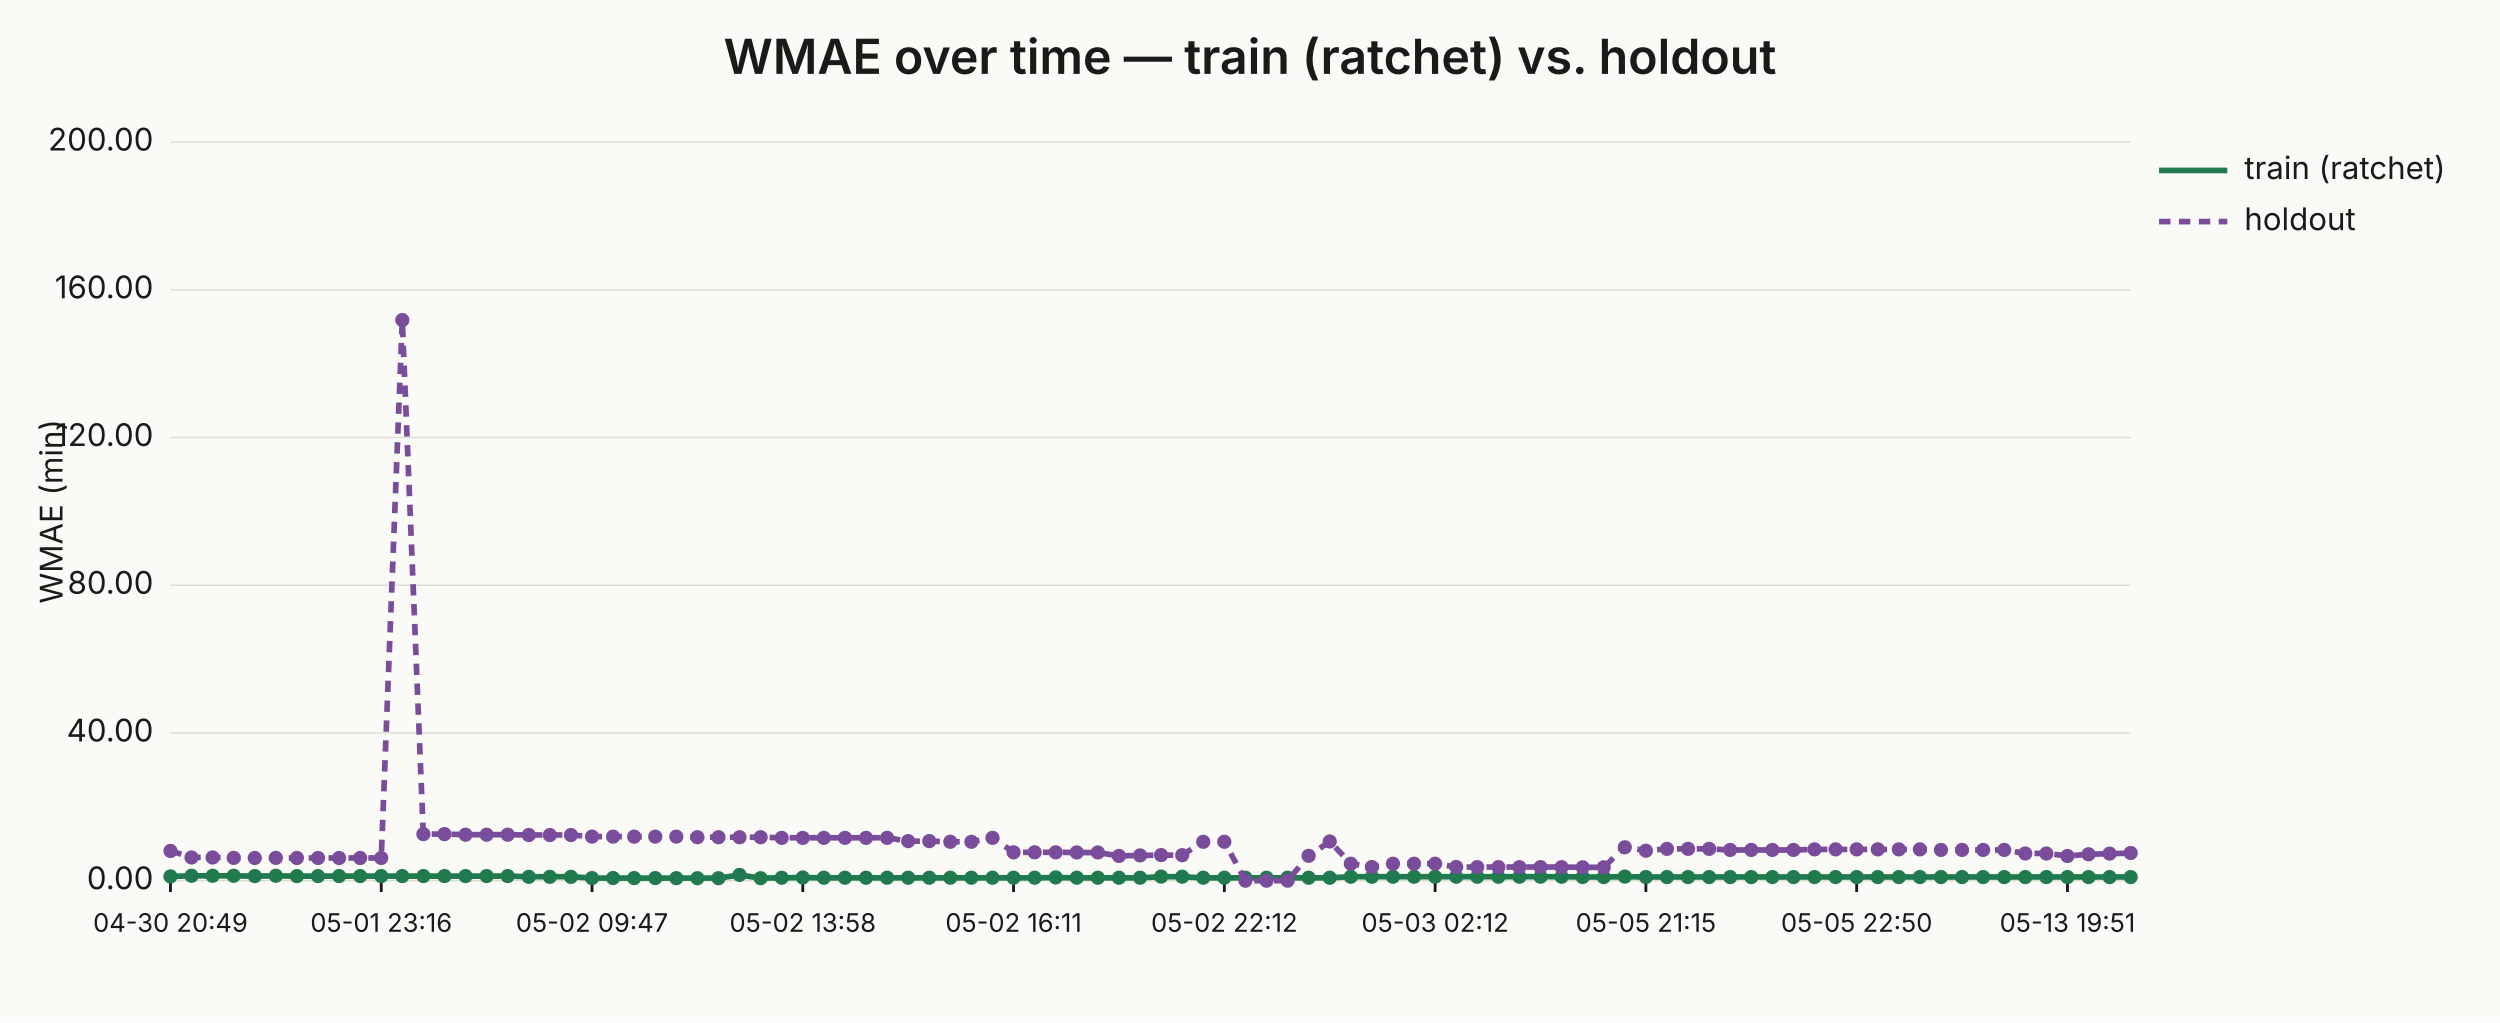
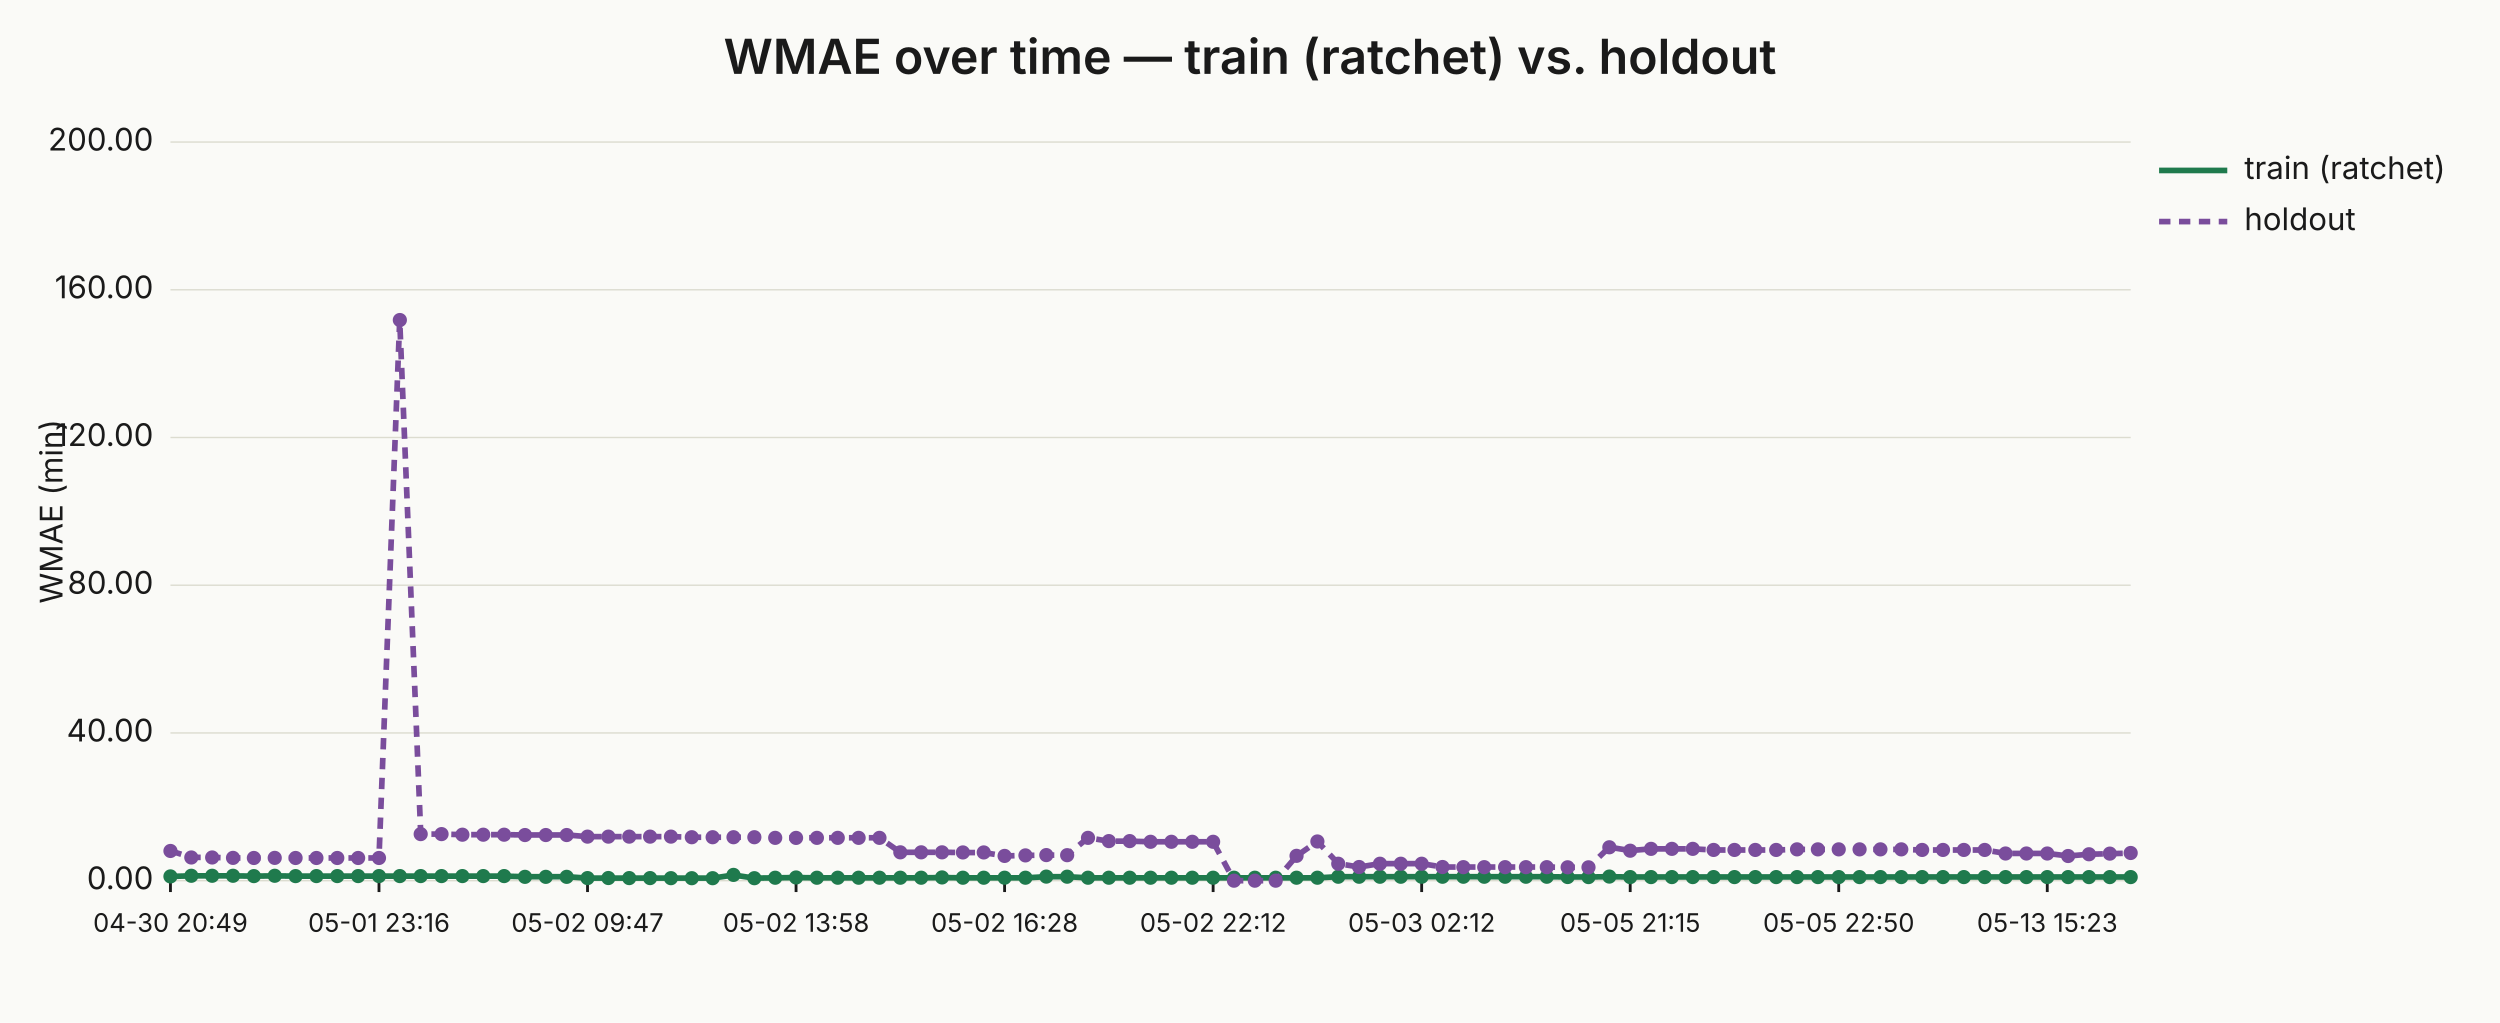
<svg xmlns="http://www.w3.org/2000/svg" viewBox="0 0 880 360" width="880" height="360" font-family="-apple-system, BlinkMacSystemFont, 'Segoe UI', system-ui, sans-serif" font-size="11">
  <rect width="880" height="360" fill="#fafaf7" />
  <text x="440" y="26" text-anchor="middle" fill="#1a1a1a" font-size="17" font-weight="600">WMAE over time — train (ratchet) vs. holdout</text>
  <line x1="60" y1="310" x2="750" y2="310" stroke="#dcdcd0" stroke-width="0.5" />
  <text x="54" y="313" text-anchor="end" fill="#1a1a1a">0.00</text>
  <line x1="60" y1="258" x2="750" y2="258" stroke="#dcdcd0" stroke-width="0.5" />
  <text x="54" y="261" text-anchor="end" fill="#1a1a1a">40.00</text>
  <line x1="60" y1="206" x2="750" y2="206" stroke="#dcdcd0" stroke-width="0.5" />
  <text x="54" y="209" text-anchor="end" fill="#1a1a1a">80.00</text>
  <line x1="60" y1="154" x2="750" y2="154" stroke="#dcdcd0" stroke-width="0.5" />
  <text x="54" y="157" text-anchor="end" fill="#1a1a1a">120.00</text>
  <line x1="60" y1="102" x2="750" y2="102" stroke="#dcdcd0" stroke-width="0.5" />
  <text x="54" y="105" text-anchor="end" fill="#1a1a1a">160.00</text>
  <line x1="60" y1="50" x2="750" y2="50" stroke="#dcdcd0" stroke-width="0.5" />
  <text x="54" y="53" text-anchor="end" fill="#1a1a1a">200.00</text>
  <line x1="60" y1="310" x2="60" y2="314" stroke="#1a1a1a" />
  <text x="60" y="328" text-anchor="middle" fill="#1a1a1a" font-size="9">04-30 20:49</text>
-   <line x1="134.194" y1="310" x2="134.194" y2="314" stroke="#1a1a1a" />
-   <text x="134.194" y="328" text-anchor="middle" fill="#1a1a1a" font-size="9">05-01 23:16</text>
-   <line x1="208.387" y1="310" x2="208.387" y2="314" stroke="#1a1a1a" />
-   <text x="208.387" y="328" text-anchor="middle" fill="#1a1a1a" font-size="9">05-02 09:47</text>
-   <line x1="282.581" y1="310" x2="282.581" y2="314" stroke="#1a1a1a" />
-   <text x="282.581" y="328" text-anchor="middle" fill="#1a1a1a" font-size="9">05-02 13:58</text>
-   <line x1="356.774" y1="310" x2="356.774" y2="314" stroke="#1a1a1a" />
-   <text x="356.774" y="328" text-anchor="middle" fill="#1a1a1a" font-size="9">05-02 16:11</text>
-   <line x1="430.968" y1="310" x2="430.968" y2="314" stroke="#1a1a1a" />
-   <text x="430.968" y="328" text-anchor="middle" fill="#1a1a1a" font-size="9">05-02 22:12</text>
-   <line x1="505.161" y1="310" x2="505.161" y2="314" stroke="#1a1a1a" />
-   <text x="505.161" y="328" text-anchor="middle" fill="#1a1a1a" font-size="9">05-03 02:12</text>
-   <line x1="579.355" y1="310" x2="579.355" y2="314" stroke="#1a1a1a" />
-   <text x="579.355" y="328" text-anchor="middle" fill="#1a1a1a" font-size="9">05-05 21:15</text>
-   <line x1="653.548" y1="310" x2="653.548" y2="314" stroke="#1a1a1a" />
-   <text x="653.548" y="328" text-anchor="middle" fill="#1a1a1a" font-size="9">05-05 22:50</text>
-   <line x1="727.742" y1="310" x2="727.742" y2="314" stroke="#1a1a1a" />
-   <text x="727.742" y="328" text-anchor="middle" fill="#1a1a1a" font-size="9">05-13 19:51</text>
+   <line x1="133.404" y1="310" x2="133.404" y2="314" stroke="#1a1a1a" />
+   <text x="133.404" y="328" text-anchor="middle" fill="#1a1a1a" font-size="9">05-01 23:16</text>
+   <line x1="206.809" y1="310" x2="206.809" y2="314" stroke="#1a1a1a" />
+   <text x="206.809" y="328" text-anchor="middle" fill="#1a1a1a" font-size="9">05-02 09:47</text>
+   <line x1="280.213" y1="310" x2="280.213" y2="314" stroke="#1a1a1a" />
+   <text x="280.213" y="328" text-anchor="middle" fill="#1a1a1a" font-size="9">05-02 13:58</text>
+   <line x1="353.617" y1="310" x2="353.617" y2="314" stroke="#1a1a1a" />
+   <text x="353.617" y="328" text-anchor="middle" fill="#1a1a1a" font-size="9">05-02 16:28</text>
+   <line x1="427.021" y1="310" x2="427.021" y2="314" stroke="#1a1a1a" />
+   <text x="427.021" y="328" text-anchor="middle" fill="#1a1a1a" font-size="9">05-02 22:12</text>
+   <line x1="500.426" y1="310" x2="500.426" y2="314" stroke="#1a1a1a" />
+   <text x="500.426" y="328" text-anchor="middle" fill="#1a1a1a" font-size="9">05-03 02:12</text>
+   <line x1="573.83" y1="310" x2="573.83" y2="314" stroke="#1a1a1a" />
+   <text x="573.83" y="328" text-anchor="middle" fill="#1a1a1a" font-size="9">05-05 21:15</text>
+   <line x1="647.234" y1="310" x2="647.234" y2="314" stroke="#1a1a1a" />
+   <text x="647.234" y="328" text-anchor="middle" fill="#1a1a1a" font-size="9">05-05 22:50</text>
+   <line x1="720.638" y1="310" x2="720.638" y2="314" stroke="#1a1a1a" />
+   <text x="720.638" y="328" text-anchor="middle" fill="#1a1a1a" font-size="9">05-13 15:23</text>
  <text x="22" y="180" transform="rotate(-90 22 180)" text-anchor="middle" fill="#1a1a1a">WMAE (min)</text>
-   <path d="M60.0,308.5 L67.4,308.3 L74.8,308.3 L82.3,308.3 L89.7,308.4 L97.1,308.3 L104.5,308.4 L111.9,308.4 L119.4,308.4 L126.8,308.4 L134.2,308.4 L141.6,308.4 L149.0,308.4 L156.5,308.4 L163.9,308.4 L171.3,308.4 L178.7,308.4 L186.1,308.6 L193.5,308.6 L201.0,308.6 L208.4,309.1 L215.8,309.1 L223.2,309.1 L230.6,309.1 L238.1,309.1 L245.5,309.1 L252.9,309.1 L260.3,308.0 L267.7,309.1 L275.2,309.0 L282.6,308.9 L290.0,309.0 L297.4,309.0 L304.8,309.0 L312.3,309.0 L319.7,309.0 L327.1,309.0 L334.5,309.0 L341.9,309.0 L349.4,309.0 L356.8,309.0 L364.2,309.0 L371.6,308.9 L379.0,309.0 L386.5,309.0 L393.9,309.0 L401.3,309.0 L408.7,308.6 L416.1,308.6 L423.5,309.0 L431.0,309.0 L438.4,309.0 L445.8,309.0 L453.2,309.0 L460.6,309.0 L468.1,309.0 L475.5,308.6 L482.9,308.6 L490.3,308.6 L497.7,308.6 L505.2,308.6 L512.6,308.6 L520.0,308.6 L527.4,308.6 L534.8,308.6 L542.3,308.6 L549.7,308.6 L557.1,308.7 L564.5,308.7 L571.9,308.6 L579.4,308.7 L586.8,308.7 L594.2,308.7 L601.6,308.7 L609.0,308.7 L616.5,308.7 L623.9,308.7 L631.3,308.7 L638.7,308.7 L646.1,308.7 L653.5,308.7 L661.0,308.7 L668.4,308.7 L675.8,308.7 L683.2,308.7 L690.6,308.7 L698.1,308.7 L705.5,308.7 L712.9,308.7 L720.3,308.7 L727.7,308.7 L735.2,308.7 L742.6,308.7 L750.0,308.7" fill="none" stroke="#1f7a4d" stroke-width="2" />
+   <path d="M60.0,308.5 L67.3,308.3 L74.7,308.3 L82.0,308.3 L89.4,308.4 L96.7,308.3 L104.0,308.4 L111.4,308.4 L118.7,308.4 L126.1,308.4 L133.4,308.4 L140.7,308.4 L148.1,308.4 L155.4,308.4 L162.8,308.4 L170.1,308.4 L177.4,308.4 L184.8,308.6 L192.1,308.6 L199.5,308.6 L206.8,309.1 L214.1,309.1 L221.5,309.1 L228.8,309.1 L236.2,309.1 L243.5,309.1 L250.9,309.1 L258.2,308.0 L265.5,309.1 L272.9,309.0 L280.2,308.9 L287.6,309.0 L294.9,309.0 L302.2,309.0 L309.6,309.0 L316.9,309.0 L324.3,309.0 L331.6,308.9 L338.9,309.0 L346.3,309.0 L353.6,309.0 L361.0,309.0 L368.3,308.6 L375.6,308.6 L383.0,309.0 L390.3,309.0 L397.7,309.0 L405.0,309.0 L412.3,309.0 L419.7,309.0 L427.0,309.0 L434.4,309.0 L441.7,309.0 L449.0,309.0 L456.4,309.0 L463.7,309.0 L471.1,308.6 L478.4,308.6 L485.7,308.6 L493.1,308.6 L500.4,308.6 L507.8,308.6 L515.1,308.6 L522.4,308.6 L529.8,308.6 L537.1,308.6 L544.5,308.6 L551.8,308.7 L559.1,308.7 L566.5,308.6 L573.8,308.7 L581.2,308.7 L588.5,308.7 L595.9,308.7 L603.2,308.7 L610.5,308.7 L617.9,308.7 L625.2,308.7 L632.6,308.7 L639.9,308.7 L647.2,308.7 L654.6,308.7 L661.9,308.7 L669.3,308.7 L676.6,308.7 L683.9,308.7 L691.3,308.7 L698.6,308.7 L706.0,308.7 L713.3,308.7 L720.6,308.7 L728.0,308.7 L735.3,308.7 L742.7,308.7 L750.0,308.7" fill="none" stroke="#1f7a4d" stroke-width="2" />
  <circle cx="60" cy="308.497" r="2.5" fill="#1f7a4d" />
-   <circle cx="67.419" cy="308.271" r="2.5" fill="#1f7a4d" />
-   <circle cx="74.839" cy="308.271" r="2.5" fill="#1f7a4d" />
-   <circle cx="82.258" cy="308.271" r="2.5" fill="#1f7a4d" />
-   <circle cx="89.677" cy="308.389" r="2.5" fill="#1f7a4d" />
-   <circle cx="97.097" cy="308.271" r="2.5" fill="#1f7a4d" />
-   <circle cx="104.516" cy="308.389" r="2.5" fill="#1f7a4d" />
-   <circle cx="111.935" cy="308.379" r="2.5" fill="#1f7a4d" />
-   <circle cx="119.355" cy="308.379" r="2.5" fill="#1f7a4d" />
-   <circle cx="126.774" cy="308.379" r="2.5" fill="#1f7a4d" />
-   <circle cx="134.194" cy="308.379" r="2.5" fill="#1f7a4d" />
-   <circle cx="141.613" cy="308.379" r="2.5" fill="#1f7a4d" />
-   <circle cx="149.032" cy="308.379" r="2.5" fill="#1f7a4d" />
-   <circle cx="156.452" cy="308.379" r="2.5" fill="#1f7a4d" />
-   <circle cx="163.871" cy="308.379" r="2.5" fill="#1f7a4d" />
-   <circle cx="171.29" cy="308.379" r="2.5" fill="#1f7a4d" />
-   <circle cx="178.71" cy="308.379" r="2.5" fill="#1f7a4d" />
-   <circle cx="186.129" cy="308.649" r="2.5" fill="#1f7a4d" />
-   <circle cx="193.548" cy="308.649" r="2.5" fill="#1f7a4d" />
-   <circle cx="200.968" cy="308.649" r="2.5" fill="#1f7a4d" />
-   <circle cx="208.387" cy="309.085" r="2.5" fill="#1f7a4d" />
-   <circle cx="215.806" cy="309.063" r="2.5" fill="#1f7a4d" />
-   <circle cx="223.226" cy="309.085" r="2.5" fill="#1f7a4d" />
-   <circle cx="230.645" cy="309.085" r="2.5" fill="#1f7a4d" />
-   <circle cx="238.065" cy="309.114" r="2.5" fill="#1f7a4d" />
-   <circle cx="245.484" cy="309.125" r="2.5" fill="#1f7a4d" />
-   <circle cx="252.903" cy="309.125" r="2.5" fill="#1f7a4d" />
-   <circle cx="260.323" cy="307.963" r="2.5" fill="#1f7a4d" />
-   <circle cx="267.742" cy="309.125" r="2.5" fill="#1f7a4d" />
-   <circle cx="275.161" cy="308.963" r="2.5" fill="#1f7a4d" />
-   <circle cx="282.581" cy="308.873" r="2.5" fill="#1f7a4d" />
-   <circle cx="290" cy="308.963" r="2.5" fill="#1f7a4d" />
-   <circle cx="297.419" cy="308.957" r="2.5" fill="#1f7a4d" />
-   <circle cx="304.839" cy="308.957" r="2.5" fill="#1f7a4d" />
-   <circle cx="312.258" cy="308.957" r="2.5" fill="#1f7a4d" />
-   <circle cx="319.677" cy="308.957" r="2.5" fill="#1f7a4d" />
-   <circle cx="327.097" cy="308.957" r="2.5" fill="#1f7a4d" />
-   <circle cx="334.516" cy="308.957" r="2.5" fill="#1f7a4d" />
-   <circle cx="341.935" cy="308.957" r="2.5" fill="#1f7a4d" />
-   <circle cx="349.355" cy="308.957" r="2.5" fill="#1f7a4d" />
-   <circle cx="356.774" cy="308.957" r="2.5" fill="#1f7a4d" />
-   <circle cx="364.194" cy="308.957" r="2.5" fill="#1f7a4d" />
-   <circle cx="371.613" cy="308.858" r="2.5" fill="#1f7a4d" />
-   <circle cx="379.032" cy="308.957" r="2.5" fill="#1f7a4d" />
-   <circle cx="386.452" cy="308.957" r="2.5" fill="#1f7a4d" />
-   <circle cx="393.871" cy="308.957" r="2.5" fill="#1f7a4d" />
-   <circle cx="401.29" cy="308.957" r="2.5" fill="#1f7a4d" />
-   <circle cx="408.71" cy="308.565" r="2.5" fill="#1f7a4d" />
-   <circle cx="416.129" cy="308.598" r="2.5" fill="#1f7a4d" />
-   <circle cx="423.548" cy="308.957" r="2.5" fill="#1f7a4d" />
-   <circle cx="430.968" cy="308.957" r="2.5" fill="#1f7a4d" />
-   <circle cx="438.387" cy="308.957" r="2.5" fill="#1f7a4d" />
-   <circle cx="445.806" cy="308.957" r="2.5" fill="#1f7a4d" />
-   <circle cx="453.226" cy="308.957" r="2.5" fill="#1f7a4d" />
-   <circle cx="460.645" cy="308.957" r="2.5" fill="#1f7a4d" />
-   <circle cx="468.065" cy="308.957" r="2.5" fill="#1f7a4d" />
-   <circle cx="475.484" cy="308.613" r="2.5" fill="#1f7a4d" />
-   <circle cx="482.903" cy="308.613" r="2.5" fill="#1f7a4d" />
-   <circle cx="490.323" cy="308.613" r="2.5" fill="#1f7a4d" />
-   <circle cx="497.742" cy="308.613" r="2.5" fill="#1f7a4d" />
-   <circle cx="505.161" cy="308.613" r="2.5" fill="#1f7a4d" />
-   <circle cx="512.581" cy="308.613" r="2.5" fill="#1f7a4d" />
-   <circle cx="520" cy="308.613" r="2.5" fill="#1f7a4d" />
-   <circle cx="527.419" cy="308.613" r="2.5" fill="#1f7a4d" />
-   <circle cx="534.839" cy="308.613" r="2.5" fill="#1f7a4d" />
-   <circle cx="542.258" cy="308.613" r="2.5" fill="#1f7a4d" />
-   <circle cx="549.677" cy="308.613" r="2.5" fill="#1f7a4d" />
-   <circle cx="557.097" cy="308.709" r="2.5" fill="#1f7a4d" />
-   <circle cx="564.516" cy="308.732" r="2.5" fill="#1f7a4d" />
-   <circle cx="571.935" cy="308.552" r="2.5" fill="#1f7a4d" />
-   <circle cx="579.355" cy="308.732" r="2.5" fill="#1f7a4d" />
-   <circle cx="586.774" cy="308.732" r="2.5" fill="#1f7a4d" />
-   <circle cx="594.194" cy="308.732" r="2.5" fill="#1f7a4d" />
-   <circle cx="601.613" cy="308.732" r="2.5" fill="#1f7a4d" />
-   <circle cx="609.032" cy="308.732" r="2.5" fill="#1f7a4d" />
-   <circle cx="616.452" cy="308.732" r="2.5" fill="#1f7a4d" />
-   <circle cx="623.871" cy="308.732" r="2.5" fill="#1f7a4d" />
-   <circle cx="631.29" cy="308.732" r="2.5" fill="#1f7a4d" />
-   <circle cx="638.71" cy="308.732" r="2.5" fill="#1f7a4d" />
-   <circle cx="646.129" cy="308.732" r="2.5" fill="#1f7a4d" />
-   <circle cx="653.548" cy="308.732" r="2.5" fill="#1f7a4d" />
-   <circle cx="660.968" cy="308.732" r="2.5" fill="#1f7a4d" />
-   <circle cx="668.387" cy="308.732" r="2.5" fill="#1f7a4d" />
-   <circle cx="675.806" cy="308.732" r="2.5" fill="#1f7a4d" />
-   <circle cx="683.226" cy="308.732" r="2.5" fill="#1f7a4d" />
-   <circle cx="690.645" cy="308.732" r="2.5" fill="#1f7a4d" />
-   <circle cx="698.065" cy="308.732" r="2.5" fill="#1f7a4d" />
-   <circle cx="705.484" cy="308.732" r="2.5" fill="#1f7a4d" />
-   <circle cx="712.903" cy="308.732" r="2.5" fill="#1f7a4d" />
-   <circle cx="720.323" cy="308.732" r="2.5" fill="#1f7a4d" />
-   <circle cx="727.742" cy="308.732" r="2.5" fill="#1f7a4d" />
-   <circle cx="735.161" cy="308.732" r="2.5" fill="#1f7a4d" />
-   <circle cx="742.581" cy="308.732" r="2.5" fill="#1f7a4d" />
+   <circle cx="67.34" cy="308.271" r="2.5" fill="#1f7a4d" />
+   <circle cx="74.681" cy="308.271" r="2.5" fill="#1f7a4d" />
+   <circle cx="82.021" cy="308.271" r="2.5" fill="#1f7a4d" />
+   <circle cx="89.362" cy="308.389" r="2.5" fill="#1f7a4d" />
+   <circle cx="96.702" cy="308.271" r="2.5" fill="#1f7a4d" />
+   <circle cx="104.043" cy="308.389" r="2.5" fill="#1f7a4d" />
+   <circle cx="111.383" cy="308.379" r="2.5" fill="#1f7a4d" />
+   <circle cx="118.723" cy="308.379" r="2.5" fill="#1f7a4d" />
+   <circle cx="126.064" cy="308.379" r="2.5" fill="#1f7a4d" />
+   <circle cx="133.404" cy="308.379" r="2.5" fill="#1f7a4d" />
+   <circle cx="140.745" cy="308.379" r="2.5" fill="#1f7a4d" />
+   <circle cx="148.085" cy="308.379" r="2.5" fill="#1f7a4d" />
+   <circle cx="155.426" cy="308.379" r="2.5" fill="#1f7a4d" />
+   <circle cx="162.766" cy="308.379" r="2.5" fill="#1f7a4d" />
+   <circle cx="170.106" cy="308.379" r="2.5" fill="#1f7a4d" />
+   <circle cx="177.447" cy="308.379" r="2.5" fill="#1f7a4d" />
+   <circle cx="184.787" cy="308.649" r="2.5" fill="#1f7a4d" />
+   <circle cx="192.128" cy="308.649" r="2.5" fill="#1f7a4d" />
+   <circle cx="199.468" cy="308.649" r="2.5" fill="#1f7a4d" />
+   <circle cx="206.809" cy="309.085" r="2.5" fill="#1f7a4d" />
+   <circle cx="214.149" cy="309.063" r="2.5" fill="#1f7a4d" />
+   <circle cx="221.489" cy="309.085" r="2.5" fill="#1f7a4d" />
+   <circle cx="228.83" cy="309.085" r="2.5" fill="#1f7a4d" />
+   <circle cx="236.17" cy="309.114" r="2.5" fill="#1f7a4d" />
+   <circle cx="243.511" cy="309.125" r="2.5" fill="#1f7a4d" />
+   <circle cx="250.851" cy="309.125" r="2.5" fill="#1f7a4d" />
+   <circle cx="258.191" cy="307.963" r="2.5" fill="#1f7a4d" />
+   <circle cx="265.532" cy="309.125" r="2.5" fill="#1f7a4d" />
+   <circle cx="272.872" cy="308.963" r="2.5" fill="#1f7a4d" />
+   <circle cx="280.213" cy="308.873" r="2.5" fill="#1f7a4d" />
+   <circle cx="287.553" cy="308.963" r="2.5" fill="#1f7a4d" />
+   <circle cx="294.894" cy="308.957" r="2.5" fill="#1f7a4d" />
+   <circle cx="302.234" cy="308.957" r="2.5" fill="#1f7a4d" />
+   <circle cx="309.574" cy="308.957" r="2.5" fill="#1f7a4d" />
+   <circle cx="316.915" cy="308.957" r="2.5" fill="#1f7a4d" />
+   <circle cx="324.255" cy="308.957" r="2.5" fill="#1f7a4d" />
+   <circle cx="331.596" cy="308.858" r="2.5" fill="#1f7a4d" />
+   <circle cx="338.936" cy="308.957" r="2.5" fill="#1f7a4d" />
+   <circle cx="346.277" cy="308.957" r="2.5" fill="#1f7a4d" />
+   <circle cx="353.617" cy="308.957" r="2.5" fill="#1f7a4d" />
+   <circle cx="360.957" cy="308.957" r="2.5" fill="#1f7a4d" />
+   <circle cx="368.298" cy="308.565" r="2.5" fill="#1f7a4d" />
+   <circle cx="375.638" cy="308.598" r="2.5" fill="#1f7a4d" />
+   <circle cx="382.979" cy="308.957" r="2.5" fill="#1f7a4d" />
+   <circle cx="390.319" cy="308.957" r="2.5" fill="#1f7a4d" />
+   <circle cx="397.66" cy="308.957" r="2.5" fill="#1f7a4d" />
+   <circle cx="405" cy="308.957" r="2.5" fill="#1f7a4d" />
+   <circle cx="412.34" cy="308.957" r="2.5" fill="#1f7a4d" />
+   <circle cx="419.681" cy="308.957" r="2.5" fill="#1f7a4d" />
+   <circle cx="427.021" cy="308.957" r="2.5" fill="#1f7a4d" />
+   <circle cx="434.362" cy="308.957" r="2.5" fill="#1f7a4d" />
+   <circle cx="441.702" cy="308.957" r="2.5" fill="#1f7a4d" />
+   <circle cx="449.043" cy="308.957" r="2.5" fill="#1f7a4d" />
+   <circle cx="456.383" cy="308.957" r="2.5" fill="#1f7a4d" />
+   <circle cx="463.723" cy="308.957" r="2.5" fill="#1f7a4d" />
+   <circle cx="471.064" cy="308.613" r="2.5" fill="#1f7a4d" />
+   <circle cx="478.404" cy="308.613" r="2.5" fill="#1f7a4d" />
+   <circle cx="485.745" cy="308.613" r="2.5" fill="#1f7a4d" />
+   <circle cx="493.085" cy="308.613" r="2.5" fill="#1f7a4d" />
+   <circle cx="500.426" cy="308.613" r="2.5" fill="#1f7a4d" />
+   <circle cx="507.766" cy="308.613" r="2.5" fill="#1f7a4d" />
+   <circle cx="515.106" cy="308.613" r="2.5" fill="#1f7a4d" />
+   <circle cx="522.447" cy="308.613" r="2.5" fill="#1f7a4d" />
+   <circle cx="529.787" cy="308.613" r="2.5" fill="#1f7a4d" />
+   <circle cx="537.128" cy="308.613" r="2.5" fill="#1f7a4d" />
+   <circle cx="544.468" cy="308.613" r="2.5" fill="#1f7a4d" />
+   <circle cx="551.809" cy="308.709" r="2.5" fill="#1f7a4d" />
+   <circle cx="559.149" cy="308.732" r="2.5" fill="#1f7a4d" />
+   <circle cx="566.489" cy="308.552" r="2.5" fill="#1f7a4d" />
+   <circle cx="573.83" cy="308.732" r="2.5" fill="#1f7a4d" />
+   <circle cx="581.17" cy="308.732" r="2.5" fill="#1f7a4d" />
+   <circle cx="588.511" cy="308.732" r="2.5" fill="#1f7a4d" />
+   <circle cx="595.851" cy="308.732" r="2.5" fill="#1f7a4d" />
+   <circle cx="603.191" cy="308.732" r="2.5" fill="#1f7a4d" />
+   <circle cx="610.532" cy="308.732" r="2.5" fill="#1f7a4d" />
+   <circle cx="617.872" cy="308.732" r="2.5" fill="#1f7a4d" />
+   <circle cx="625.213" cy="308.732" r="2.5" fill="#1f7a4d" />
+   <circle cx="632.553" cy="308.732" r="2.5" fill="#1f7a4d" />
+   <circle cx="639.894" cy="308.732" r="2.5" fill="#1f7a4d" />
+   <circle cx="647.234" cy="308.732" r="2.5" fill="#1f7a4d" />
+   <circle cx="654.574" cy="308.732" r="2.5" fill="#1f7a4d" />
+   <circle cx="661.915" cy="308.732" r="2.5" fill="#1f7a4d" />
+   <circle cx="669.255" cy="308.732" r="2.5" fill="#1f7a4d" />
+   <circle cx="676.596" cy="308.732" r="2.5" fill="#1f7a4d" />
+   <circle cx="683.936" cy="308.732" r="2.5" fill="#1f7a4d" />
+   <circle cx="691.277" cy="308.732" r="2.5" fill="#1f7a4d" />
+   <circle cx="698.617" cy="308.732" r="2.5" fill="#1f7a4d" />
+   <circle cx="705.957" cy="308.732" r="2.5" fill="#1f7a4d" />
+   <circle cx="713.298" cy="308.732" r="2.5" fill="#1f7a4d" />
+   <circle cx="720.638" cy="308.732" r="2.5" fill="#1f7a4d" />
+   <circle cx="727.979" cy="308.732" r="2.5" fill="#1f7a4d" />
+   <circle cx="735.319" cy="308.732" r="2.5" fill="#1f7a4d" />
+   <circle cx="742.66" cy="308.732" r="2.5" fill="#1f7a4d" />
  <circle cx="750" cy="308.732" r="2.5" fill="#1f7a4d" />
-   <path d="M60.0,299.5 L67.4,301.8 L74.8,301.8 L82.3,302.0 L89.7,302.0 L97.1,302.0 L104.5,302.0 L111.9,302.0 L119.4,302.0 L126.8,302.0 L134.2,302.0 L141.6,112.7 L149.0,293.6 L156.5,293.6 L163.9,293.8 L171.3,293.8 L178.7,293.8 L186.1,293.9 L193.5,293.9 L201.0,293.9 L208.4,294.5 L215.8,294.5 L223.2,294.5 L230.6,294.5 L238.1,294.5 L245.5,294.7 L252.9,294.7 L260.3,294.7 L267.7,294.7 L275.2,294.9 L282.6,294.9 L290.0,294.9 L297.4,294.9 L304.8,294.9 L312.3,294.9 L319.7,296.1 L327.1,296.1 L334.5,296.3 L341.9,296.3 L349.4,294.9 L356.8,300.0 L364.2,300.0 L371.6,300.0 L379.0,300.1 L386.5,300.1 L393.9,301.3 L401.3,301.1 L408.7,301.0 L416.1,301.0 L423.5,296.3 L431.0,296.3 L438.4,310.0 L445.8,310.0 L453.2,310.0 L460.6,301.3 L468.1,296.2 L475.5,304.0 L482.9,305.2 L490.3,304.0 L497.7,304.0 L505.2,304.0 L512.6,305.2 L520.0,305.2 L527.4,305.2 L534.8,305.2 L542.3,305.2 L549.7,305.2 L557.1,305.3 L564.5,305.3 L571.9,298.2 L579.4,299.4 L586.8,298.8 L594.2,298.8 L601.6,298.8 L609.0,299.2 L616.5,299.2 L623.9,299.2 L631.3,299.2 L638.7,299.0 L646.1,299.0 L653.5,299.0 L661.0,299.0 L668.4,299.0 L675.8,299.0 L683.2,299.2 L690.6,299.2 L698.1,299.2 L705.5,299.2 L712.9,300.4 L720.3,300.4 L727.7,301.3 L735.2,300.7 L742.6,300.5 L750.0,300.3" fill="none" stroke="#7a4d9c" stroke-width="2" stroke-dasharray="4,3" />
+   <path d="M60.0,299.5 L67.3,301.8 L74.7,301.8 L82.0,302.0 L89.4,302.0 L96.7,302.0 L104.0,302.0 L111.4,302.0 L118.7,302.0 L126.1,302.0 L133.4,302.0 L140.7,112.7 L148.1,293.6 L155.4,293.6 L162.8,293.8 L170.1,293.8 L177.4,293.8 L184.8,293.9 L192.1,293.9 L199.5,293.9 L206.8,294.5 L214.1,294.5 L221.5,294.5 L228.8,294.5 L236.2,294.5 L243.5,294.7 L250.9,294.7 L258.2,294.7 L265.5,294.7 L272.9,294.9 L280.2,294.9 L287.6,294.9 L294.9,294.9 L302.2,294.9 L309.6,294.9 L316.9,300.0 L324.3,300.0 L331.6,300.0 L338.9,300.1 L346.3,300.1 L353.6,301.3 L361.0,301.1 L368.3,301.0 L375.6,301.0 L383.0,294.9 L390.3,296.1 L397.7,296.1 L405.0,296.3 L412.3,296.3 L419.7,296.3 L427.0,296.3 L434.4,310.0 L441.7,310.0 L449.0,310.0 L456.4,301.3 L463.7,296.2 L471.1,304.0 L478.4,305.2 L485.7,304.0 L493.1,304.0 L500.4,304.0 L507.8,305.2 L515.1,305.2 L522.4,305.2 L529.8,305.2 L537.1,305.2 L544.5,305.2 L551.8,305.3 L559.1,305.3 L566.5,298.2 L573.8,299.4 L581.2,298.8 L588.5,298.8 L595.9,298.8 L603.2,299.2 L610.5,299.2 L617.9,299.2 L625.2,299.2 L632.6,299.0 L639.9,299.0 L647.2,299.0 L654.6,299.0 L661.9,299.0 L669.3,299.0 L676.6,299.2 L683.9,299.2 L691.3,299.2 L698.6,299.2 L706.0,300.4 L713.3,300.4 L720.6,300.4 L728.0,301.3 L735.3,300.7 L742.7,300.5 L750.0,300.3" fill="none" stroke="#7a4d9c" stroke-width="2" stroke-dasharray="4,3" />
  <circle cx="60" cy="299.538" r="2.5" fill="#7a4d9c" />
-   <circle cx="67.419" cy="301.834" r="2.5" fill="#7a4d9c" />
-   <circle cx="74.839" cy="301.834" r="2.5" fill="#7a4d9c" />
-   <circle cx="82.258" cy="301.975" r="2.5" fill="#7a4d9c" />
-   <circle cx="89.677" cy="302.008" r="2.5" fill="#7a4d9c" />
-   <circle cx="97.097" cy="301.975" r="2.5" fill="#7a4d9c" />
-   <circle cx="104.516" cy="302.008" r="2.5" fill="#7a4d9c" />
-   <circle cx="111.935" cy="302.008" r="2.5" fill="#7a4d9c" />
-   <circle cx="119.355" cy="302.008" r="2.5" fill="#7a4d9c" />
-   <circle cx="126.774" cy="302.008" r="2.5" fill="#7a4d9c" />
-   <circle cx="134.194" cy="302.008" r="2.5" fill="#7a4d9c" />
-   <circle cx="141.613" cy="112.652" r="2.5" fill="#7a4d9c" />
-   <circle cx="149.032" cy="293.603" r="2.5" fill="#7a4d9c" />
-   <circle cx="156.452" cy="293.603" r="2.5" fill="#7a4d9c" />
-   <circle cx="163.871" cy="293.814" r="2.5" fill="#7a4d9c" />
-   <circle cx="171.29" cy="293.814" r="2.5" fill="#7a4d9c" />
-   <circle cx="178.71" cy="293.814" r="2.5" fill="#7a4d9c" />
-   <circle cx="186.129" cy="293.932" r="2.5" fill="#7a4d9c" />
-   <circle cx="193.548" cy="293.932" r="2.5" fill="#7a4d9c" />
-   <circle cx="200.968" cy="293.932" r="2.5" fill="#7a4d9c" />
-   <circle cx="208.387" cy="294.493" r="2.5" fill="#7a4d9c" />
-   <circle cx="215.806" cy="294.493" r="2.5" fill="#7a4d9c" />
-   <circle cx="223.226" cy="294.493" r="2.5" fill="#7a4d9c" />
-   <circle cx="230.645" cy="294.493" r="2.5" fill="#7a4d9c" />
-   <circle cx="238.065" cy="294.488" r="2.5" fill="#7a4d9c" />
-   <circle cx="245.484" cy="294.701" r="2.5" fill="#7a4d9c" />
-   <circle cx="252.903" cy="294.701" r="2.5" fill="#7a4d9c" />
-   <circle cx="260.323" cy="294.701" r="2.5" fill="#7a4d9c" />
-   <circle cx="267.742" cy="294.701" r="2.5" fill="#7a4d9c" />
-   <circle cx="275.161" cy="294.925" r="2.5" fill="#7a4d9c" />
-   <circle cx="282.581" cy="294.943" r="2.5" fill="#7a4d9c" />
-   <circle cx="290" cy="294.925" r="2.5" fill="#7a4d9c" />
-   <circle cx="297.419" cy="294.925" r="2.5" fill="#7a4d9c" />
-   <circle cx="304.839" cy="294.925" r="2.5" fill="#7a4d9c" />
-   <circle cx="312.258" cy="294.925" r="2.5" fill="#7a4d9c" />
-   <circle cx="319.677" cy="296.065" r="2.5" fill="#7a4d9c" />
-   <circle cx="327.097" cy="296.065" r="2.5" fill="#7a4d9c" />
-   <circle cx="334.516" cy="296.311" r="2.5" fill="#7a4d9c" />
-   <circle cx="341.935" cy="296.311" r="2.5" fill="#7a4d9c" />
-   <circle cx="349.355" cy="294.925" r="2.5" fill="#7a4d9c" />
-   <circle cx="356.774" cy="300.02" r="2.5" fill="#7a4d9c" />
-   <circle cx="364.194" cy="300.02" r="2.5" fill="#7a4d9c" />
-   <circle cx="371.613" cy="300.021" r="2.5" fill="#7a4d9c" />
-   <circle cx="379.032" cy="300.058" r="2.5" fill="#7a4d9c" />
-   <circle cx="386.452" cy="300.058" r="2.5" fill="#7a4d9c" />
-   <circle cx="393.871" cy="301.284" r="2.5" fill="#7a4d9c" />
-   <circle cx="401.29" cy="301.1" r="2.5" fill="#7a4d9c" />
-   <circle cx="408.71" cy="300.992" r="2.5" fill="#7a4d9c" />
-   <circle cx="416.129" cy="301.024" r="2.5" fill="#7a4d9c" />
-   <circle cx="423.548" cy="296.311" r="2.5" fill="#7a4d9c" />
-   <circle cx="430.968" cy="296.311" r="2.5" fill="#7a4d9c" />
-   <circle cx="438.387" cy="310" r="2.5" fill="#7a4d9c" />
-   <circle cx="445.806" cy="310" r="2.5" fill="#7a4d9c" />
-   <circle cx="453.226" cy="310" r="2.5" fill="#7a4d9c" />
-   <circle cx="460.645" cy="301.253" r="2.5" fill="#7a4d9c" />
-   <circle cx="468.065" cy="296.198" r="2.5" fill="#7a4d9c" />
-   <circle cx="475.484" cy="304.034" r="2.5" fill="#7a4d9c" />
-   <circle cx="482.903" cy="305.189" r="2.5" fill="#7a4d9c" />
-   <circle cx="490.323" cy="304.034" r="2.5" fill="#7a4d9c" />
-   <circle cx="497.742" cy="304.034" r="2.5" fill="#7a4d9c" />
-   <circle cx="505.161" cy="304.034" r="2.5" fill="#7a4d9c" />
-   <circle cx="512.581" cy="305.189" r="2.5" fill="#7a4d9c" />
-   <circle cx="520" cy="305.238" r="2.5" fill="#7a4d9c" />
-   <circle cx="527.419" cy="305.239" r="2.5" fill="#7a4d9c" />
-   <circle cx="534.839" cy="305.239" r="2.5" fill="#7a4d9c" />
-   <circle cx="542.258" cy="305.239" r="2.5" fill="#7a4d9c" />
-   <circle cx="549.677" cy="305.239" r="2.5" fill="#7a4d9c" />
-   <circle cx="557.097" cy="305.288" r="2.5" fill="#7a4d9c" />
-   <circle cx="564.516" cy="305.299" r="2.5" fill="#7a4d9c" />
-   <circle cx="571.935" cy="298.241" r="2.5" fill="#7a4d9c" />
-   <circle cx="579.355" cy="299.45" r="2.5" fill="#7a4d9c" />
-   <circle cx="586.774" cy="298.797" r="2.5" fill="#7a4d9c" />
-   <circle cx="594.194" cy="298.797" r="2.5" fill="#7a4d9c" />
-   <circle cx="601.613" cy="298.797" r="2.5" fill="#7a4d9c" />
-   <circle cx="609.032" cy="299.178" r="2.5" fill="#7a4d9c" />
-   <circle cx="616.452" cy="299.178" r="2.5" fill="#7a4d9c" />
-   <circle cx="623.871" cy="299.178" r="2.5" fill="#7a4d9c" />
-   <circle cx="631.29" cy="299.178" r="2.5" fill="#7a4d9c" />
-   <circle cx="638.71" cy="298.975" r="2.5" fill="#7a4d9c" />
-   <circle cx="646.129" cy="298.975" r="2.5" fill="#7a4d9c" />
-   <circle cx="653.548" cy="298.975" r="2.5" fill="#7a4d9c" />
-   <circle cx="660.968" cy="298.975" r="2.5" fill="#7a4d9c" />
-   <circle cx="668.387" cy="298.975" r="2.5" fill="#7a4d9c" />
-   <circle cx="675.806" cy="298.975" r="2.5" fill="#7a4d9c" />
-   <circle cx="683.226" cy="299.178" r="2.5" fill="#7a4d9c" />
-   <circle cx="690.645" cy="299.178" r="2.5" fill="#7a4d9c" />
-   <circle cx="698.065" cy="299.178" r="2.5" fill="#7a4d9c" />
-   <circle cx="705.484" cy="299.178" r="2.5" fill="#7a4d9c" />
-   <circle cx="712.903" cy="300.432" r="2.5" fill="#7a4d9c" />
-   <circle cx="720.323" cy="300.437" r="2.5" fill="#7a4d9c" />
-   <circle cx="727.742" cy="301.315" r="2.5" fill="#7a4d9c" />
-   <circle cx="735.161" cy="300.701" r="2.5" fill="#7a4d9c" />
-   <circle cx="742.581" cy="300.474" r="2.5" fill="#7a4d9c" />
+   <circle cx="67.34" cy="301.834" r="2.5" fill="#7a4d9c" />
+   <circle cx="74.681" cy="301.834" r="2.5" fill="#7a4d9c" />
+   <circle cx="82.021" cy="301.975" r="2.5" fill="#7a4d9c" />
+   <circle cx="89.362" cy="302.008" r="2.5" fill="#7a4d9c" />
+   <circle cx="96.702" cy="301.975" r="2.5" fill="#7a4d9c" />
+   <circle cx="104.043" cy="302.008" r="2.5" fill="#7a4d9c" />
+   <circle cx="111.383" cy="302.008" r="2.5" fill="#7a4d9c" />
+   <circle cx="118.723" cy="302.008" r="2.5" fill="#7a4d9c" />
+   <circle cx="126.064" cy="302.008" r="2.5" fill="#7a4d9c" />
+   <circle cx="133.404" cy="302.008" r="2.5" fill="#7a4d9c" />
+   <circle cx="140.745" cy="112.652" r="2.5" fill="#7a4d9c" />
+   <circle cx="148.085" cy="293.603" r="2.5" fill="#7a4d9c" />
+   <circle cx="155.426" cy="293.603" r="2.5" fill="#7a4d9c" />
+   <circle cx="162.766" cy="293.814" r="2.5" fill="#7a4d9c" />
+   <circle cx="170.106" cy="293.814" r="2.5" fill="#7a4d9c" />
+   <circle cx="177.447" cy="293.814" r="2.5" fill="#7a4d9c" />
+   <circle cx="184.787" cy="293.932" r="2.5" fill="#7a4d9c" />
+   <circle cx="192.128" cy="293.932" r="2.5" fill="#7a4d9c" />
+   <circle cx="199.468" cy="293.932" r="2.5" fill="#7a4d9c" />
+   <circle cx="206.809" cy="294.493" r="2.5" fill="#7a4d9c" />
+   <circle cx="214.149" cy="294.493" r="2.5" fill="#7a4d9c" />
+   <circle cx="221.489" cy="294.493" r="2.5" fill="#7a4d9c" />
+   <circle cx="228.83" cy="294.493" r="2.5" fill="#7a4d9c" />
+   <circle cx="236.17" cy="294.488" r="2.5" fill="#7a4d9c" />
+   <circle cx="243.511" cy="294.701" r="2.5" fill="#7a4d9c" />
+   <circle cx="250.851" cy="294.701" r="2.5" fill="#7a4d9c" />
+   <circle cx="258.191" cy="294.701" r="2.5" fill="#7a4d9c" />
+   <circle cx="265.532" cy="294.701" r="2.5" fill="#7a4d9c" />
+   <circle cx="272.872" cy="294.925" r="2.5" fill="#7a4d9c" />
+   <circle cx="280.213" cy="294.943" r="2.5" fill="#7a4d9c" />
+   <circle cx="287.553" cy="294.925" r="2.5" fill="#7a4d9c" />
+   <circle cx="294.894" cy="294.925" r="2.5" fill="#7a4d9c" />
+   <circle cx="302.234" cy="294.925" r="2.5" fill="#7a4d9c" />
+   <circle cx="309.574" cy="294.925" r="2.5" fill="#7a4d9c" />
+   <circle cx="316.915" cy="300.02" r="2.5" fill="#7a4d9c" />
+   <circle cx="324.255" cy="300.02" r="2.5" fill="#7a4d9c" />
+   <circle cx="331.596" cy="300.021" r="2.5" fill="#7a4d9c" />
+   <circle cx="338.936" cy="300.058" r="2.5" fill="#7a4d9c" />
+   <circle cx="346.277" cy="300.058" r="2.5" fill="#7a4d9c" />
+   <circle cx="353.617" cy="301.284" r="2.5" fill="#7a4d9c" />
+   <circle cx="360.957" cy="301.1" r="2.5" fill="#7a4d9c" />
+   <circle cx="368.298" cy="300.992" r="2.5" fill="#7a4d9c" />
+   <circle cx="375.638" cy="301.024" r="2.5" fill="#7a4d9c" />
+   <circle cx="382.979" cy="294.925" r="2.5" fill="#7a4d9c" />
+   <circle cx="390.319" cy="296.065" r="2.5" fill="#7a4d9c" />
+   <circle cx="397.66" cy="296.065" r="2.5" fill="#7a4d9c" />
+   <circle cx="405" cy="296.311" r="2.5" fill="#7a4d9c" />
+   <circle cx="412.34" cy="296.311" r="2.5" fill="#7a4d9c" />
+   <circle cx="419.681" cy="296.311" r="2.5" fill="#7a4d9c" />
+   <circle cx="427.021" cy="296.311" r="2.5" fill="#7a4d9c" />
+   <circle cx="434.362" cy="310" r="2.5" fill="#7a4d9c" />
+   <circle cx="441.702" cy="310" r="2.5" fill="#7a4d9c" />
+   <circle cx="449.043" cy="310" r="2.5" fill="#7a4d9c" />
+   <circle cx="456.383" cy="301.253" r="2.5" fill="#7a4d9c" />
+   <circle cx="463.723" cy="296.198" r="2.5" fill="#7a4d9c" />
+   <circle cx="471.064" cy="304.034" r="2.5" fill="#7a4d9c" />
+   <circle cx="478.404" cy="305.189" r="2.5" fill="#7a4d9c" />
+   <circle cx="485.745" cy="304.034" r="2.5" fill="#7a4d9c" />
+   <circle cx="493.085" cy="304.034" r="2.5" fill="#7a4d9c" />
+   <circle cx="500.426" cy="304.034" r="2.5" fill="#7a4d9c" />
+   <circle cx="507.766" cy="305.189" r="2.5" fill="#7a4d9c" />
+   <circle cx="515.106" cy="305.238" r="2.5" fill="#7a4d9c" />
+   <circle cx="522.447" cy="305.239" r="2.5" fill="#7a4d9c" />
+   <circle cx="529.787" cy="305.239" r="2.5" fill="#7a4d9c" />
+   <circle cx="537.128" cy="305.239" r="2.5" fill="#7a4d9c" />
+   <circle cx="544.468" cy="305.239" r="2.5" fill="#7a4d9c" />
+   <circle cx="551.809" cy="305.288" r="2.5" fill="#7a4d9c" />
+   <circle cx="559.149" cy="305.299" r="2.5" fill="#7a4d9c" />
+   <circle cx="566.489" cy="298.241" r="2.5" fill="#7a4d9c" />
+   <circle cx="573.83" cy="299.45" r="2.5" fill="#7a4d9c" />
+   <circle cx="581.17" cy="298.797" r="2.5" fill="#7a4d9c" />
+   <circle cx="588.511" cy="298.797" r="2.5" fill="#7a4d9c" />
+   <circle cx="595.851" cy="298.797" r="2.5" fill="#7a4d9c" />
+   <circle cx="603.191" cy="299.178" r="2.5" fill="#7a4d9c" />
+   <circle cx="610.532" cy="299.178" r="2.5" fill="#7a4d9c" />
+   <circle cx="617.872" cy="299.178" r="2.5" fill="#7a4d9c" />
+   <circle cx="625.213" cy="299.178" r="2.5" fill="#7a4d9c" />
+   <circle cx="632.553" cy="298.975" r="2.5" fill="#7a4d9c" />
+   <circle cx="639.894" cy="298.975" r="2.5" fill="#7a4d9c" />
+   <circle cx="647.234" cy="298.975" r="2.5" fill="#7a4d9c" />
+   <circle cx="654.574" cy="298.975" r="2.5" fill="#7a4d9c" />
+   <circle cx="661.915" cy="298.975" r="2.5" fill="#7a4d9c" />
+   <circle cx="669.255" cy="298.975" r="2.5" fill="#7a4d9c" />
+   <circle cx="676.596" cy="299.178" r="2.5" fill="#7a4d9c" />
+   <circle cx="683.936" cy="299.178" r="2.5" fill="#7a4d9c" />
+   <circle cx="691.277" cy="299.178" r="2.5" fill="#7a4d9c" />
+   <circle cx="698.617" cy="299.178" r="2.5" fill="#7a4d9c" />
+   <circle cx="705.957" cy="300.432" r="2.5" fill="#7a4d9c" />
+   <circle cx="713.298" cy="300.432" r="2.5" fill="#7a4d9c" />
+   <circle cx="720.638" cy="300.437" r="2.5" fill="#7a4d9c" />
+   <circle cx="727.979" cy="301.315" r="2.5" fill="#7a4d9c" />
+   <circle cx="735.319" cy="300.701" r="2.5" fill="#7a4d9c" />
+   <circle cx="742.66" cy="300.474" r="2.5" fill="#7a4d9c" />
  <circle cx="750" cy="300.251" r="2.5" fill="#7a4d9c" />
  <line x1="760" y1="60" x2="784" y2="60" stroke="#1f7a4d" stroke-width="2" />
  <text x="790" y="63" fill="#1a1a1a">train (ratchet)</text>
  <line x1="760" y1="78" x2="784" y2="78" stroke="#7a4d9c" stroke-width="2" stroke-dasharray="4,3" />
  <text x="790" y="81" fill="#1a1a1a">holdout</text>
</svg>
